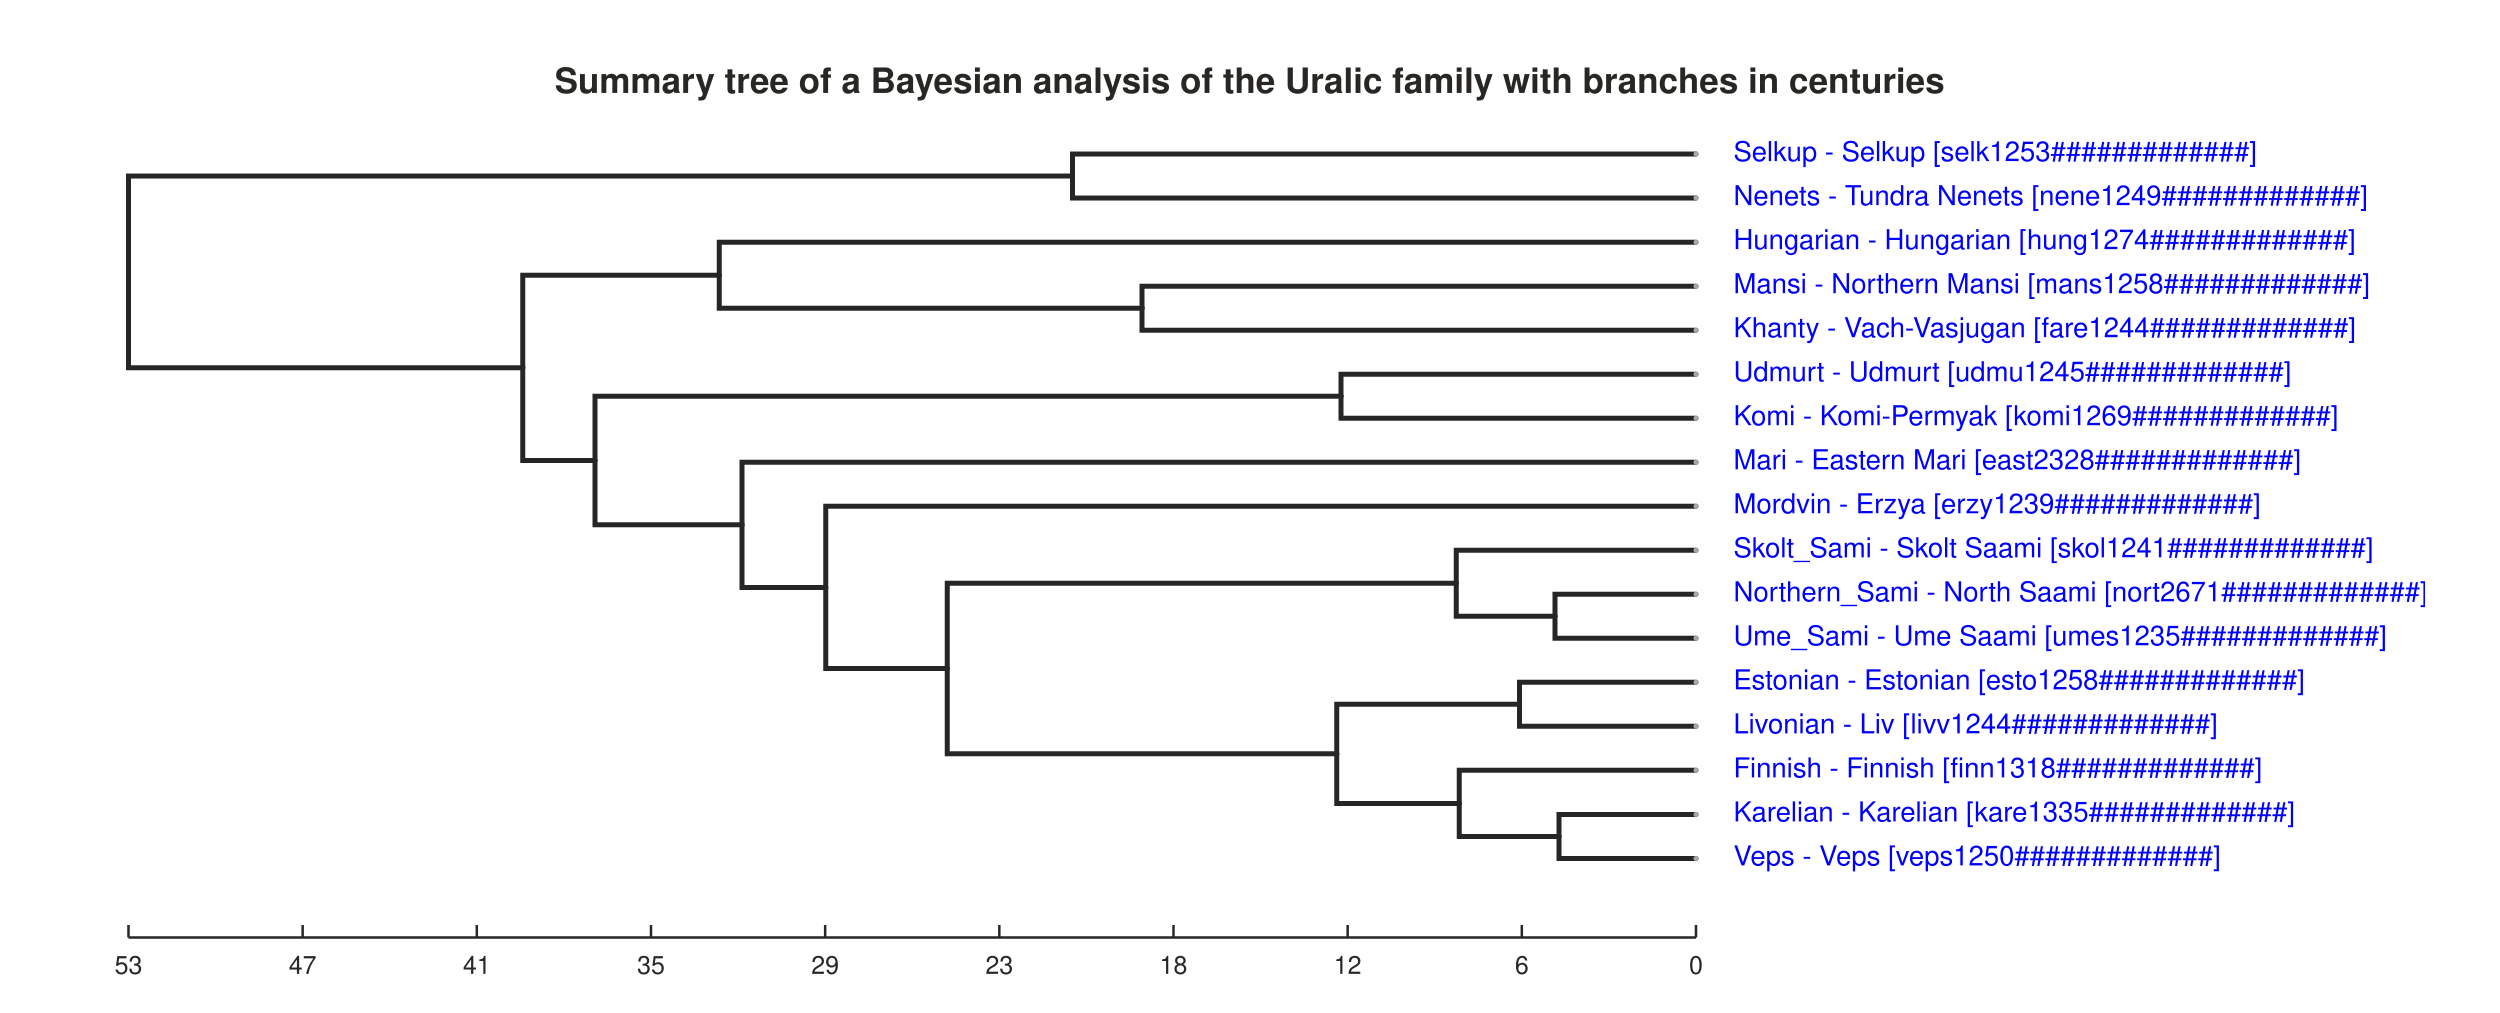
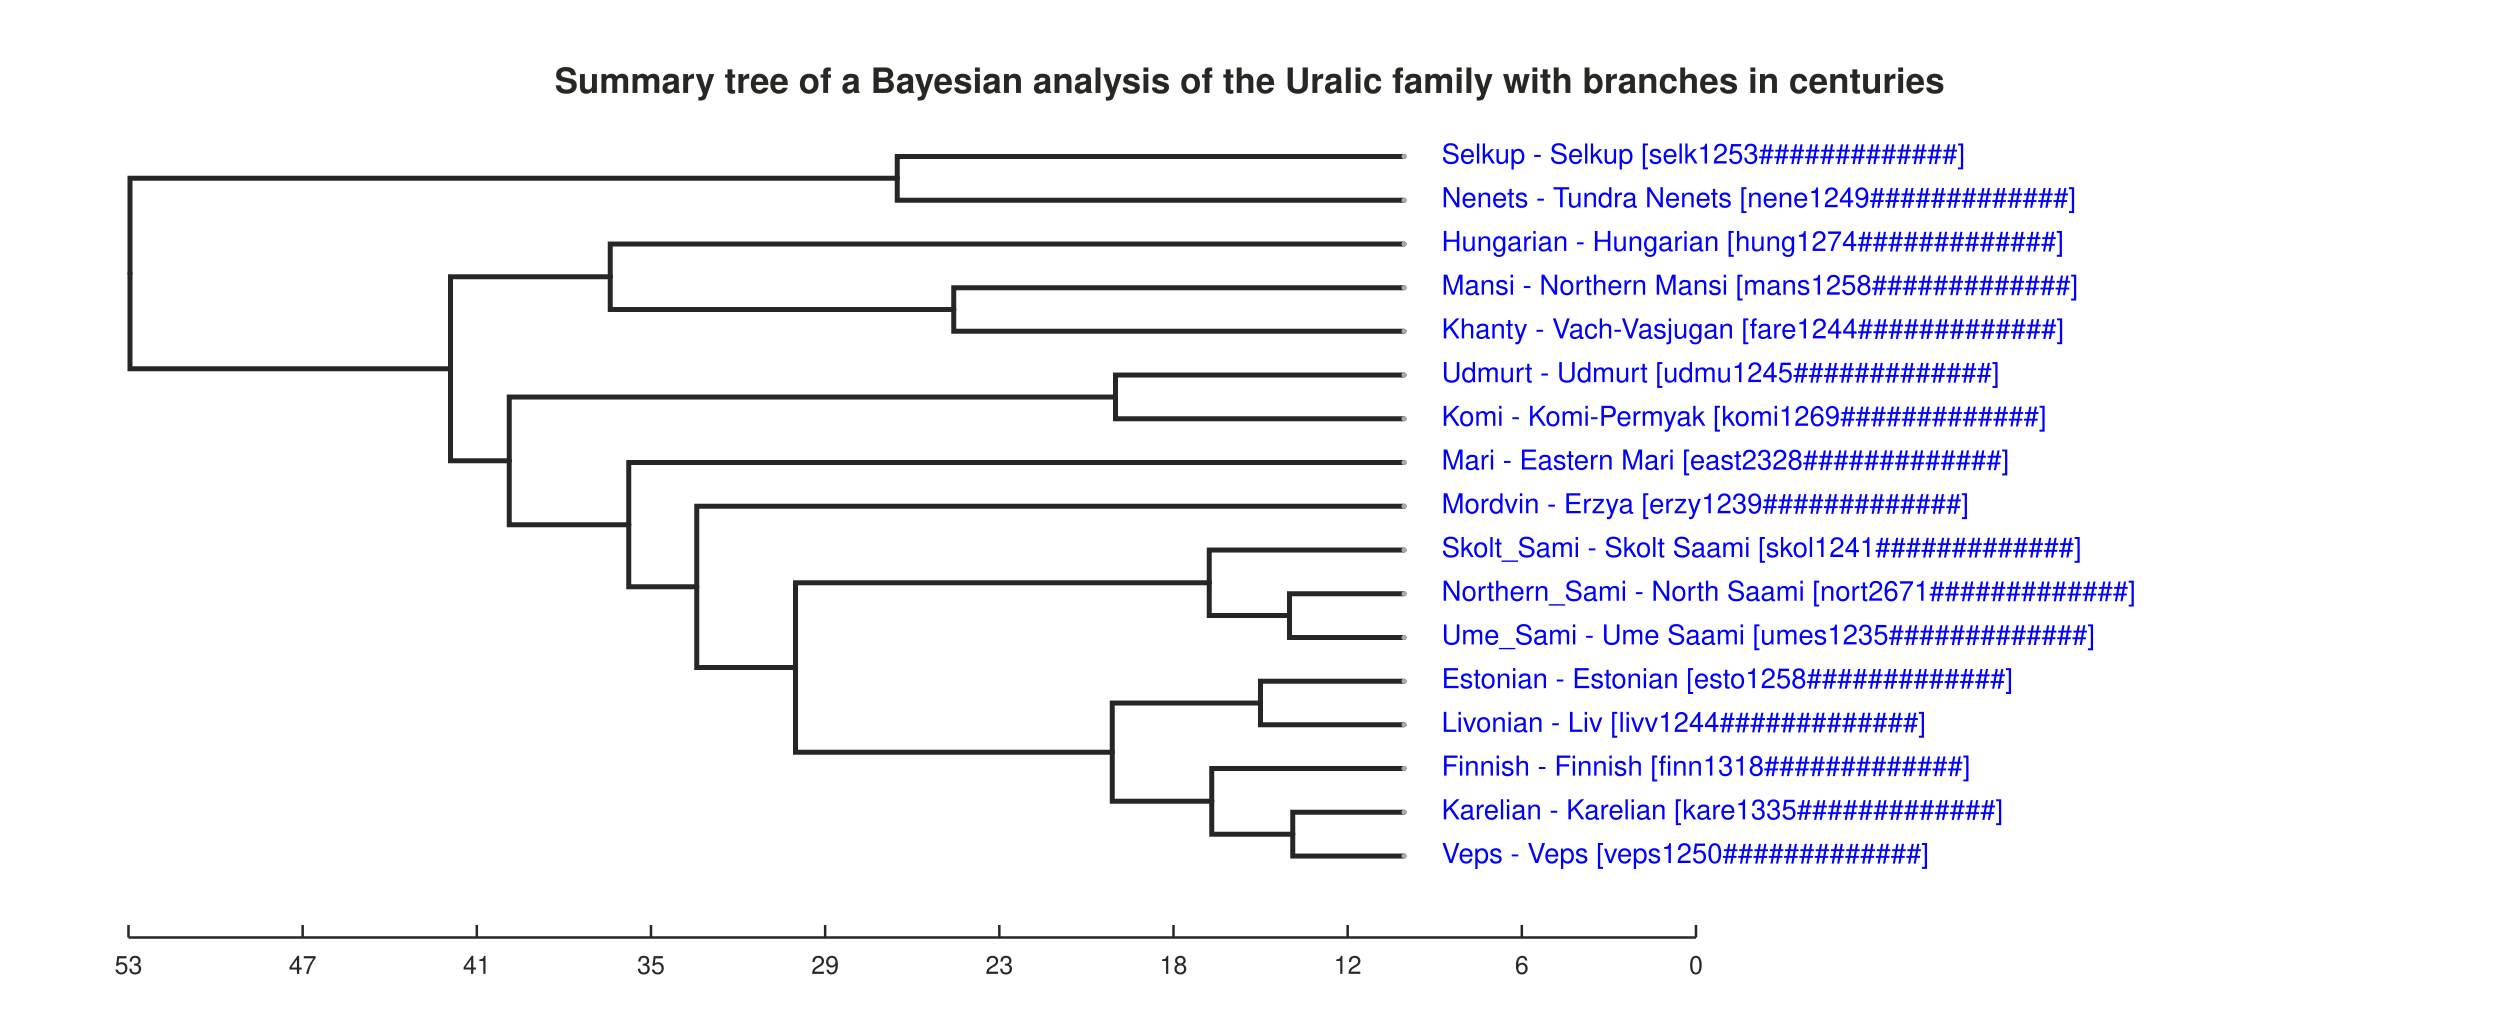
- <svg xmlns="http://www.w3.org/2000/svg" class="toyplot-canvas-Canvas" width="1000.0px" height="405.0px" viewBox="0 0 1000.0 405.0" preserveAspectRatio="xMidYMid meet" style="background-color:transparent;border-color:#292724;border-style:none;border-width:1.0;fill:rgb(16.1%,15.3%,14.1%);fill-opacity:1.0;font-family:Helvetica;font-size:12px;opacity:1.0;stroke:rgb(16.1%,15.3%,14.1%);stroke-opacity:1.0;stroke-width:1.0" id="t04a7f96cc1b04c14b426cd6f028b2d04">
-   <g class="toyplot-coordinates-Cartesian" id="t12291d820c3843a689d8f3d09cebb9d9">
-     <clipPath id="t6fda1a908a6c4c02bc7bb1c026fee73b">
+ <svg xmlns="http://www.w3.org/2000/svg" class="toyplot-canvas-Canvas" width="1000.0px" height="405.0px" viewBox="0 0 1000.0 405.0" preserveAspectRatio="xMidYMid meet" style="background-color:transparent;border-color:#292724;border-style:none;border-width:1.0;fill:rgb(16.1%,15.3%,14.1%);fill-opacity:1.0;font-family:Helvetica;font-size:12px;opacity:1.0;stroke:rgb(16.1%,15.3%,14.1%);stroke-opacity:1.0;stroke-width:1.0" id="t854e7a909eed4762859097f766710d5f">
+   <g class="toyplot-coordinates-Cartesian" id="tbbbaed038eaf45da95f02d94b518a905">
+     <clipPath id="t7c9f24b95b1a4278b694e0fd4f5d1d77">
      <rect x="30.0" y="30.0" width="940.0" height="345.0" />
    </clipPath>
-     <g clip-path="url(#t6fda1a908a6c4c02bc7bb1c026fee73b)">
-       <g class="toytree-mark-Toytree" id="tfd684dd8a5f342789756de5ddd0ab080">
+     <g clip-path="url(#t7c9f24b95b1a4278b694e0fd4f5d1d77)">
+       <g class="toytree-mark-Toytree" id="t753ee23bb7054e0f92b0de50ffb3c2ff">
        <g class="toytree-Edges" style="fill:none;stroke:rgb(14.9%,14.9%,14.9%);stroke-linecap:round;stroke-opacity:1;stroke-width:2">
-           <path d="M 51.4 108.8 L 51.4 70.4 L 429.0 70.4" id="32,31" />
-           <path d="M 51.4 108.8 L 51.4 147.1 L 209.1 147.1" id="32,30" />
-           <path d="M 209.1 147.1 L 209.1 110.1 L 287.7 110.1" id="30,29" />
-           <path d="M 209.1 147.1 L 209.1 184.2 L 238.0 184.2" id="30,28" />
-           <path d="M 287.7 110.1 L 287.7 123.3 L 456.8 123.3" id="29,27" />
-           <path d="M 238.0 184.2 L 238.0 158.5 L 536.4 158.5" id="28,26" />
-           <path d="M 238.0 184.2 L 238.0 209.9 L 296.8 209.9" id="28,25" />
-           <path d="M 296.8 209.9 L 296.8 235.0 L 330.3 235.0" id="25,24" />
-           <path d="M 330.3 235.0 L 330.3 267.4 L 378.9 267.4" id="24,23" />
-           <path d="M 378.9 267.4 L 378.9 233.3 L 582.5 233.3" id="23,22" />
-           <path d="M 378.9 267.4 L 378.9 301.5 L 534.7 301.5" id="23,21" />
-           <path d="M 582.5 233.3 L 582.5 246.5 L 622.0 246.5" id="22,20" />
-           <path d="M 534.7 301.5 L 534.7 281.7 L 607.8 281.7" id="21,19" />
-           <path d="M 534.7 301.5 L 534.7 321.4 L 583.7 321.4" id="21,18" />
-           <path d="M 583.7 321.4 L 583.7 334.6 L 623.6 334.6" id="18,17" />
-           <path d="M 429.0 70.4 L 429.0 61.6 L 678.4 61.6" id="31,16" />
-           <path d="M 429.0 70.4 L 429.0 79.2 L 678.4 79.2" id="31,15" />
-           <path d="M 287.7 110.1 L 287.7 96.9 L 678.4 96.9" id="29,14" />
-           <path d="M 456.8 123.3 L 456.8 114.5 L 678.4 114.5" id="27,13" />
-           <path d="M 456.8 123.3 L 456.8 132.1 L 678.4 132.1" id="27,12" />
-           <path d="M 536.4 158.5 L 536.4 149.7 L 678.4 149.7" id="26,11" />
-           <path d="M 536.4 158.5 L 536.4 167.3 L 678.4 167.3" id="26,10" />
-           <path d="M 296.8 209.9 L 296.8 184.9 L 678.4 184.9" id="25,9" />
-           <path d="M 330.3 235.0 L 330.3 202.5 L 678.4 202.5" id="24,8" />
-           <path d="M 582.5 233.3 L 582.5 220.1 L 678.4 220.1" id="22,7" />
-           <path d="M 622.0 246.5 L 622.0 237.7 L 678.4 237.7" id="20,6" />
-           <path d="M 622.0 246.5 L 622.0 255.3 L 678.4 255.3" id="20,5" />
-           <path d="M 607.8 281.7 L 607.8 272.9 L 678.4 272.9" id="19,4" />
-           <path d="M 607.8 281.7 L 607.8 290.5 L 678.4 290.5" id="19,3" />
-           <path d="M 583.7 321.4 L 583.7 308.1 L 678.4 308.1" id="18,2" />
-           <path d="M 623.6 334.6 L 623.6 325.8 L 678.4 325.8" id="17,1" />
-           <path d="M 623.6 334.6 L 623.6 343.4 L 678.4 343.4" id="17,0" />
+           <path d="M 52.0 109.4 L 52.0 71.3 L 358.9 71.3" id="32,31" />
+           <path d="M 52.0 109.4 L 52.0 147.5 L 180.2 147.5" id="32,30" />
+           <path d="M 180.2 147.5 L 180.2 110.7 L 244.1 110.7" id="30,29" />
+           <path d="M 180.2 147.5 L 180.2 184.3 L 203.7 184.3" id="30,28" />
+           <path d="M 244.1 110.7 L 244.1 123.8 L 381.5 123.8" id="29,27" />
+           <path d="M 203.7 184.3 L 203.7 158.8 L 446.2 158.8" id="28,26" />
+           <path d="M 203.7 184.3 L 203.7 209.9 L 251.5 209.9" id="28,25" />
+           <path d="M 251.5 209.9 L 251.5 234.7 L 278.7 234.7" id="25,24" />
+           <path d="M 278.7 234.7 L 278.7 267.0 L 318.2 267.0" id="24,23" />
+           <path d="M 318.2 267.0 L 318.2 233.1 L 483.7 233.1" id="23,22" />
+           <path d="M 318.2 267.0 L 318.2 300.9 L 444.9 300.9" id="23,21" />
+           <path d="M 483.7 233.1 L 483.7 246.2 L 515.8 246.2" id="22,20" />
+           <path d="M 444.9 300.9 L 444.9 281.2 L 504.2 281.2" id="21,19" />
+           <path d="M 444.9 300.9 L 444.9 320.5 L 484.7 320.5" id="21,18" />
+           <path d="M 484.7 320.5 L 484.7 333.7 L 517.1 333.7" id="18,17" />
+           <path d="M 358.9 71.3 L 358.9 62.6 L 561.6 62.6" id="31,16" />
+           <path d="M 358.9 71.3 L 358.9 80.1 L 561.6 80.1" id="31,15" />
+           <path d="M 244.1 110.7 L 244.1 97.6 L 561.6 97.6" id="29,14" />
+           <path d="M 381.5 123.8 L 381.5 115.1 L 561.6 115.1" id="27,13" />
+           <path d="M 381.5 123.8 L 381.5 132.5 L 561.6 132.5" id="27,12" />
+           <path d="M 446.2 158.8 L 446.2 150.0 L 561.6 150.0" id="26,11" />
+           <path d="M 446.2 158.8 L 446.2 167.5 L 561.6 167.5" id="26,10" />
+           <path d="M 251.5 209.9 L 251.5 185.0 L 561.6 185.0" id="25,9" />
+           <path d="M 278.7 234.7 L 278.7 202.5 L 561.6 202.5" id="24,8" />
+           <path d="M 483.7 233.1 L 483.7 220.0 L 561.6 220.0" id="22,7" />
+           <path d="M 515.8 246.2 L 515.8 237.5 L 561.6 237.5" id="20,6" />
+           <path d="M 515.8 246.2 L 515.8 255.0 L 561.6 255.0" id="20,5" />
+           <path d="M 504.2 281.2 L 504.2 272.5 L 561.6 272.5" id="19,4" />
+           <path d="M 504.2 281.2 L 504.2 289.9 L 561.6 289.9" id="19,3" />
+           <path d="M 484.7 320.5 L 484.7 307.4 L 561.6 307.4" id="18,2" />
+           <path d="M 517.1 333.7 L 517.1 324.9 L 561.6 324.9" id="17,1" />
+           <path d="M 517.1 333.7 L 517.1 342.4 L 561.6 342.4" id="17,0" />
        </g>
        <g class="toytree-AlignEdges" style="stroke:rgb(66.3%,66.3%,66.3%);stroke-dasharray:2, 4;stroke-linecap:round;stroke-opacity:1.0;stroke-width:2">
-           <path d="M 678.4 343.4 L 678.4 343.4" />
-           <path d="M 678.4 325.8 L 678.4 325.8" />
-           <path d="M 678.4 308.1 L 678.4 308.1" />
-           <path d="M 678.4 290.5 L 678.4 290.5" />
-           <path d="M 678.4 272.9 L 678.4 272.9" />
-           <path d="M 678.4 255.3 L 678.4 255.3" />
-           <path d="M 678.4 237.7 L 678.4 237.7" />
-           <path d="M 678.4 220.1 L 678.4 220.1" />
-           <path d="M 678.4 202.5 L 678.4 202.5" />
-           <path d="M 678.4 184.9 L 678.4 184.9" />
-           <path d="M 678.4 167.3 L 678.4 167.3" />
-           <path d="M 678.4 149.7 L 678.4 149.7" />
-           <path d="M 678.4 132.1 L 678.4 132.1" />
-           <path d="M 678.4 114.5 L 678.4 114.5" />
-           <path d="M 678.4 96.9 L 678.4 96.9" />
-           <path d="M 678.4 79.2 L 678.4 79.2" />
-           <path d="M 678.4 61.6 L 678.4 61.6" />
+           <path d="M 561.6 342.4 L 561.6 342.4" />
+           <path d="M 561.6 324.9 L 561.6 324.9" />
+           <path d="M 561.6 307.4 L 561.6 307.4" />
+           <path d="M 561.6 289.9 L 561.6 289.9" />
+           <path d="M 561.6 272.5 L 561.6 272.5" />
+           <path d="M 561.6 255.0 L 561.6 255.0" />
+           <path d="M 561.6 237.5 L 561.6 237.5" />
+           <path d="M 561.6 220.0 L 561.6 220.0" />
+           <path d="M 561.6 202.5 L 561.6 202.5" />
+           <path d="M 561.6 185.0 L 561.6 185.0" />
+           <path d="M 561.6 167.5 L 561.6 167.5" />
+           <path d="M 561.6 150.0 L 561.6 150.0" />
+           <path d="M 561.6 132.5 L 561.6 132.5" />
+           <path d="M 561.6 115.1 L 561.6 115.1" />
+           <path d="M 561.6 97.6 L 561.6 97.6" />
+           <path d="M 561.6 80.1 L 561.6 80.1" />
+           <path d="M 561.6 62.6 L 561.6 62.6" />
        </g>
        <g class="toytree-TipLabels" style="fill:rgb(14.9%,14.9%,14.9%);fill-opacity:1.0;font-family:helvetica;font-size:11px;font-weight:normal;stroke:none;white-space:pre">
-           <g transform="translate(678.39,343.36)rotate(0)">
+           <g transform="translate(561.64,342.40)rotate(0)">
            <a href="https://glottolog.org/resource/languoid/id/veps1250#############">
              <text x="15.00" y="2.81" style="" fill="#0000ff">Veps - Veps [veps1250#############]</text>
            </a>
          </g>
-           <g transform="translate(678.39,325.75)rotate(0)">
+           <g transform="translate(561.64,324.91)rotate(0)">
            <a href="https://glottolog.org/resource/languoid/id/kare1335#############">
              <text x="15.00" y="2.81" style="" fill="#0000ff">Karelian - Karelian [kare1335#############]</text>
            </a>
          </g>
-           <g transform="translate(678.39,308.15)rotate(0)">
+           <g transform="translate(561.64,307.43)rotate(0)">
            <a href="https://glottolog.org/resource/languoid/id/finn1318#############">
              <text x="15.00" y="2.81" style="" fill="#0000ff">Finnish - Finnish [finn1318#############]</text>
            </a>
          </g>
-           <g transform="translate(678.39,290.54)rotate(0)">
+           <g transform="translate(561.64,289.94)rotate(0)">
            <a href="https://glottolog.org/resource/languoid/id/livv1244#############">
              <text x="15.00" y="2.81" style="" fill="#0000ff">Livonian - Liv [livv1244#############]</text>
            </a>
          </g>
-           <g transform="translate(678.39,272.93)rotate(0)">
+           <g transform="translate(561.64,272.45)rotate(0)">
            <a href="https://glottolog.org/resource/languoid/id/esto1258#############">
              <text x="15.00" y="2.81" style="" fill="#0000ff">Estonian - Estonian [esto1258#############]</text>
            </a>
          </g>
-           <g transform="translate(678.39,255.32)rotate(0)">
+           <g transform="translate(561.64,254.96)rotate(0)">
            <a href="https://glottolog.org/resource/languoid/id/umes1235#############">
              <text x="15.00" y="2.81" style="" fill="#0000ff">Ume_Sami - Ume Saami [umes1235#############]</text>
            </a>
          </g>
-           <g transform="translate(678.39,237.72)rotate(0)">
+           <g transform="translate(561.64,237.48)rotate(0)">
            <a href="https://glottolog.org/resource/languoid/id/nort2671#############">
              <text x="15.00" y="2.81" style="" fill="#0000ff">Northern_Sami - North Saami [nort2671#############]</text>
            </a>
          </g>
-           <g transform="translate(678.39,220.11)rotate(0)">
+           <g transform="translate(561.64,219.99)rotate(0)">
            <a href="https://glottolog.org/resource/languoid/id/skol1241#############">
              <text x="15.00" y="2.81" style="" fill="#0000ff">Skolt_Sami - Skolt Saami [skol1241#############]</text>
            </a>
          </g>
-           <g transform="translate(678.39,202.50)rotate(0)">
+           <g transform="translate(561.64,202.50)rotate(0)">
            <a href="https://glottolog.org/resource/languoid/id/erzy1239#############">
              <text x="15.00" y="2.81" style="" fill="#0000ff">Mordvin - Erzya [erzy1239#############]</text>
            </a>
          </g>
-           <g transform="translate(678.39,184.89)rotate(0)">
+           <g transform="translate(561.64,185.01)rotate(0)">
            <a href="https://glottolog.org/resource/languoid/id/east2328#############">
              <text x="15.00" y="2.81" style="" fill="#0000ff">Mari - Eastern Mari [east2328#############]</text>
            </a>
          </g>
-           <g transform="translate(678.39,167.28)rotate(0)">
+           <g transform="translate(561.64,167.52)rotate(0)">
            <a href="https://glottolog.org/resource/languoid/id/komi1269#############">
              <text x="15.00" y="2.81" style="" fill="#0000ff">Komi - Komi-Permyak [komi1269#############]</text>
            </a>
          </g>
-           <g transform="translate(678.39,149.68)rotate(0)">
+           <g transform="translate(561.64,150.04)rotate(0)">
            <a href="https://glottolog.org/resource/languoid/id/udmu1245#############">
              <text x="15.00" y="2.81" style="" fill="#0000ff">Udmurt - Udmurt [udmu1245#############]</text>
            </a>
          </g>
-           <g transform="translate(678.39,132.07)rotate(0)">
+           <g transform="translate(561.64,132.55)rotate(0)">
            <a href="https://glottolog.org/resource/languoid/id/fare1244#############">
              <text x="15.00" y="2.81" style="" fill="#0000ff">Khanty - Vach-Vasjugan [fare1244#############]</text>
            </a>
          </g>
-           <g transform="translate(678.39,114.46)rotate(0)">
+           <g transform="translate(561.64,115.06)rotate(0)">
            <a href="https://glottolog.org/resource/languoid/id/mans1258#############">
              <text x="15.00" y="2.81" style="" fill="#0000ff">Mansi - Northern Mansi [mans1258#############]</text>
            </a>
          </g>
-           <g transform="translate(678.39,96.85)rotate(0)">
+           <g transform="translate(561.64,97.57)rotate(0)">
            <a href="https://glottolog.org/resource/languoid/id/hung1274#############">
              <text x="15.00" y="2.81" style="" fill="#0000ff">Hungarian - Hungarian [hung1274#############]</text>
            </a>
          </g>
-           <g transform="translate(678.39,79.25)rotate(0)">
+           <g transform="translate(561.64,80.09)rotate(0)">
            <a href="https://glottolog.org/resource/languoid/id/nene1249#############">
              <text x="15.00" y="2.81" style="" fill="#0000ff">Nenets - Tundra Nenets [nene1249#############]</text>
            </a>
          </g>
-           <g transform="translate(678.39,61.64)rotate(0)">
+           <g transform="translate(561.64,62.60)rotate(0)">
            <a href="https://glottolog.org/resource/languoid/id/selk1253#############">
              <text x="15.00" y="2.81" style="" fill="#0000ff">Selkup - Selkup [selk1253#############]</text>
            </a>
          </g>
        </g>
      </g>
    </g>
-     <g class="toyplot-coordinates-Axis" id="t06937a7b8666436e82d31d2dd144cbdd" transform="translate(50.0,355.0)translate(0,20.0)">
+     <g class="toyplot-coordinates-Axis" id="t51de17d9eee14f96923fe5335a8e1822" transform="translate(50.0,355.0)translate(0,20.0)">
      <line x1="1.393" y1="0" x2="628.394" y2="0" style="" />
      <g>
        <line x1="628.394" y1="0" x2="628.394" y2="-5" style="" />
        <line x1="558.727" y1="0" x2="558.727" y2="-5" style="" />
        <line x1="489.06" y1="0" x2="489.06" y2="-5" style="" />
        <line x1="419.394" y1="0" x2="419.394" y2="-5" style="" />
        <line x1="349.727" y1="0" x2="349.727" y2="-5" style="" />
        <line x1="280.06" y1="0" x2="280.06" y2="-5" style="" />
        <line x1="210.394" y1="0" x2="210.394" y2="-5" style="" />
        <line x1="140.727" y1="0" x2="140.727" y2="-5" style="" />
        <line x1="71.06" y1="0" x2="71.06" y2="-5" style="" />
        <line x1="1.393" y1="0" x2="1.393" y2="-5" style="" />
      </g>
      <g>
        <g transform="translate(628.3938,6)">
          <text x="-2.78" y="8.555" style="fill:rgb(16.1%,15.3%,14.1%);fill-opacity:1.0;font-family:helvetica;font-size:10.0px;font-weight:normal;stroke:none;vertical-align:baseline;white-space:pre">0</text>
        </g>
        <g transform="translate(558.7271,6)">
          <text x="-2.78" y="8.555" style="fill:rgb(16.1%,15.3%,14.1%);fill-opacity:1.0;font-family:helvetica;font-size:10.0px;font-weight:normal;stroke:none;vertical-align:baseline;white-space:pre">6</text>
        </g>
        <g transform="translate(489.0604,6)">
          <text x="-5.56" y="8.555" style="fill:rgb(16.1%,15.3%,14.1%);fill-opacity:1.0;font-family:helvetica;font-size:10.0px;font-weight:normal;stroke:none;vertical-align:baseline;white-space:pre">12</text>
        </g>
        <g transform="translate(419.3937,6)">
          <text x="-5.56" y="8.555" style="fill:rgb(16.1%,15.3%,14.1%);fill-opacity:1.0;font-family:helvetica;font-size:10.0px;font-weight:normal;stroke:none;vertical-align:baseline;white-space:pre">18</text>
        </g>
        <g transform="translate(349.7269,6)">
          <text x="-5.56" y="8.555" style="fill:rgb(16.1%,15.3%,14.1%);fill-opacity:1.0;font-family:helvetica;font-size:10.0px;font-weight:normal;stroke:none;vertical-align:baseline;white-space:pre">23</text>
        </g>
        <g transform="translate(280.0602,6)">
          <text x="-5.56" y="8.555" style="fill:rgb(16.1%,15.3%,14.1%);fill-opacity:1.0;font-family:helvetica;font-size:10.0px;font-weight:normal;stroke:none;vertical-align:baseline;white-space:pre">29</text>
        </g>
        <g transform="translate(210.3935,6)">
          <text x="-5.56" y="8.555" style="fill:rgb(16.1%,15.3%,14.1%);fill-opacity:1.0;font-family:helvetica;font-size:10.0px;font-weight:normal;stroke:none;vertical-align:baseline;white-space:pre">35</text>
        </g>
        <g transform="translate(140.7268,6)">
          <text x="-5.56" y="8.555" style="fill:rgb(16.1%,15.3%,14.1%);fill-opacity:1.0;font-family:helvetica;font-size:10.0px;font-weight:normal;stroke:none;vertical-align:baseline;white-space:pre">41</text>
        </g>
        <g transform="translate(71.06006,6)">
          <text x="-5.56" y="8.555" style="fill:rgb(16.1%,15.3%,14.1%);fill-opacity:1.0;font-family:helvetica;font-size:10.0px;font-weight:normal;stroke:none;vertical-align:baseline;white-space:pre">47</text>
        </g>
        <g transform="translate(1.393334,6)">
          <text x="-5.56" y="8.555" style="fill:rgb(16.1%,15.3%,14.1%);fill-opacity:1.0;font-family:helvetica;font-size:10.0px;font-weight:normal;stroke:none;vertical-align:baseline;white-space:pre">53</text>
        </g>
      </g>
      <g class="toyplot-coordinates-Axis-coordinates" style="visibility:hidden" transform="">
        <line x1="0" x2="0" y1="-3.0" y2="4.5" style="stroke:rgb(43.9%,50.2%,56.5%);stroke-opacity:1.0;stroke-width:1.0" />
        <text x="0" y="-6" style="alignment-baseline:alphabetic;fill:rgb(43.9%,50.2%,56.5%);fill-opacity:1.0;font-size:10px;font-weight:normal;stroke:none;text-anchor:middle" />
      </g>
    </g>
    <g transform="translate(500.0,42.0)">
      <text x="-278.159" y="-4.823" style="fill:rgb(16.1%,15.3%,14.1%);fill-opacity:1.0;font-family:helvetica;font-size:14.0px;font-weight:bold;stroke:none;vertical-align:baseline;white-space:pre">Summary tree of a Bayesian analysis of the Uralic family with branches in centuries</text>
    </g>
  </g>
</svg>
